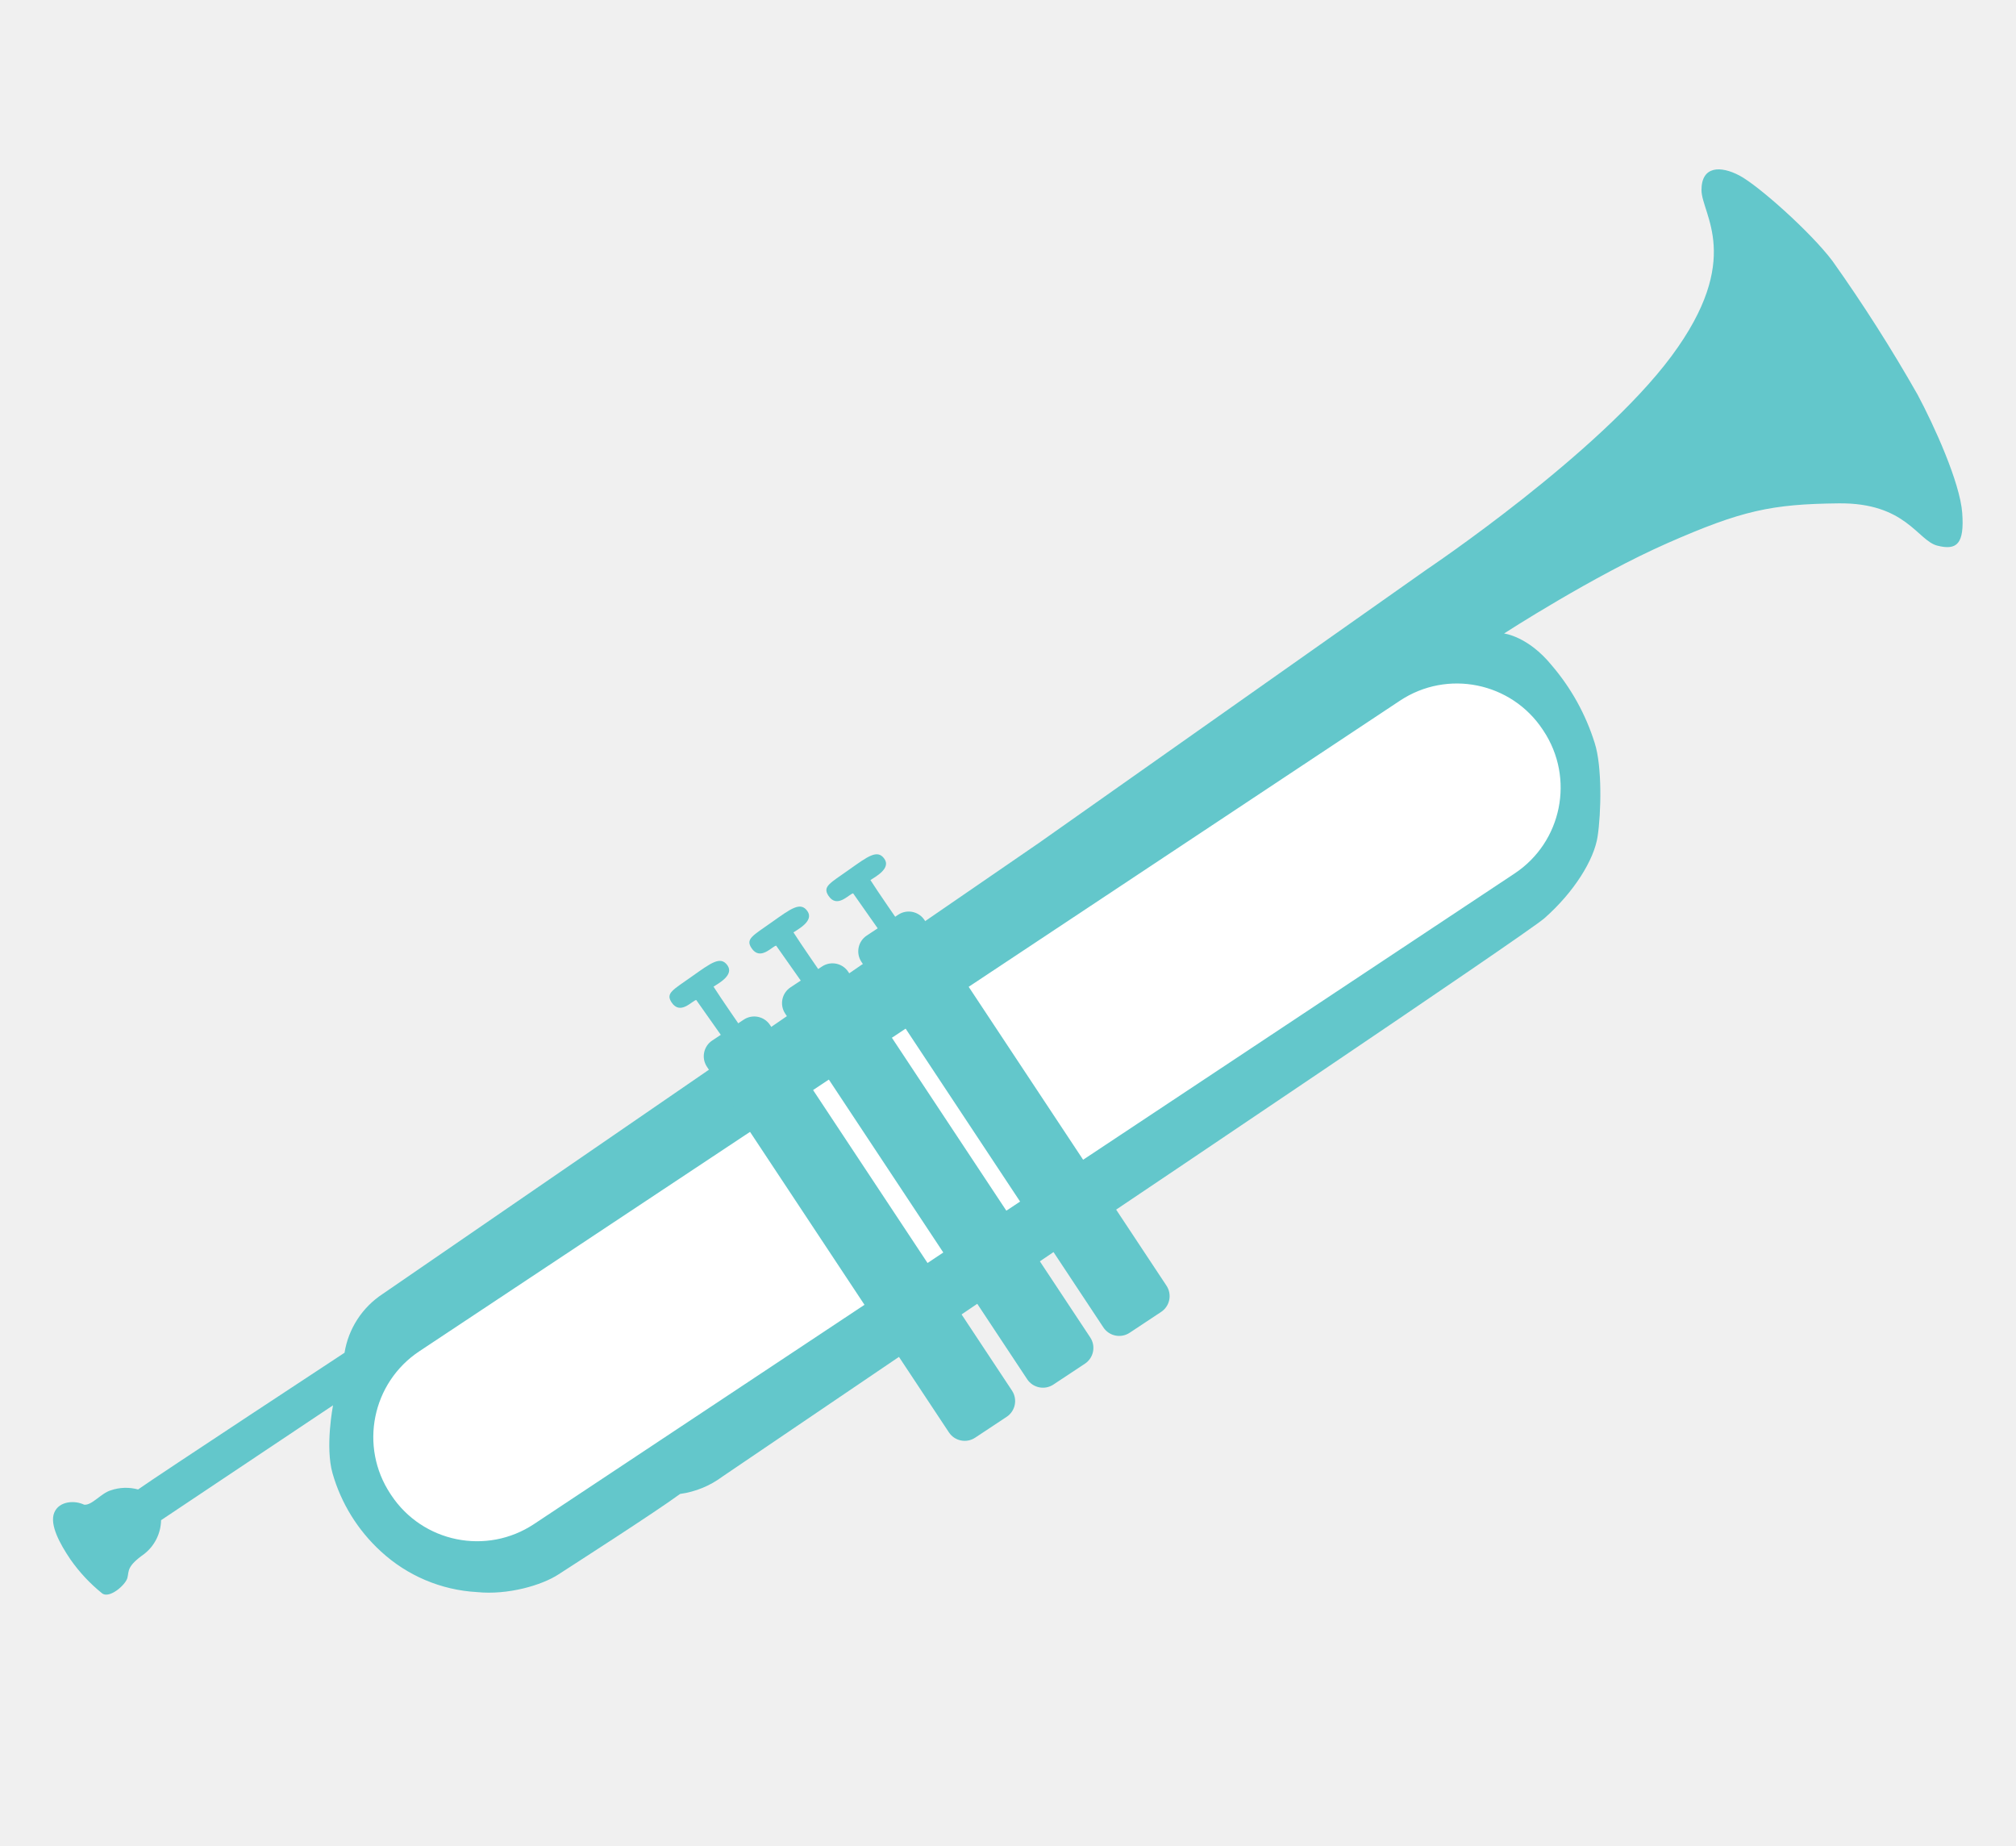
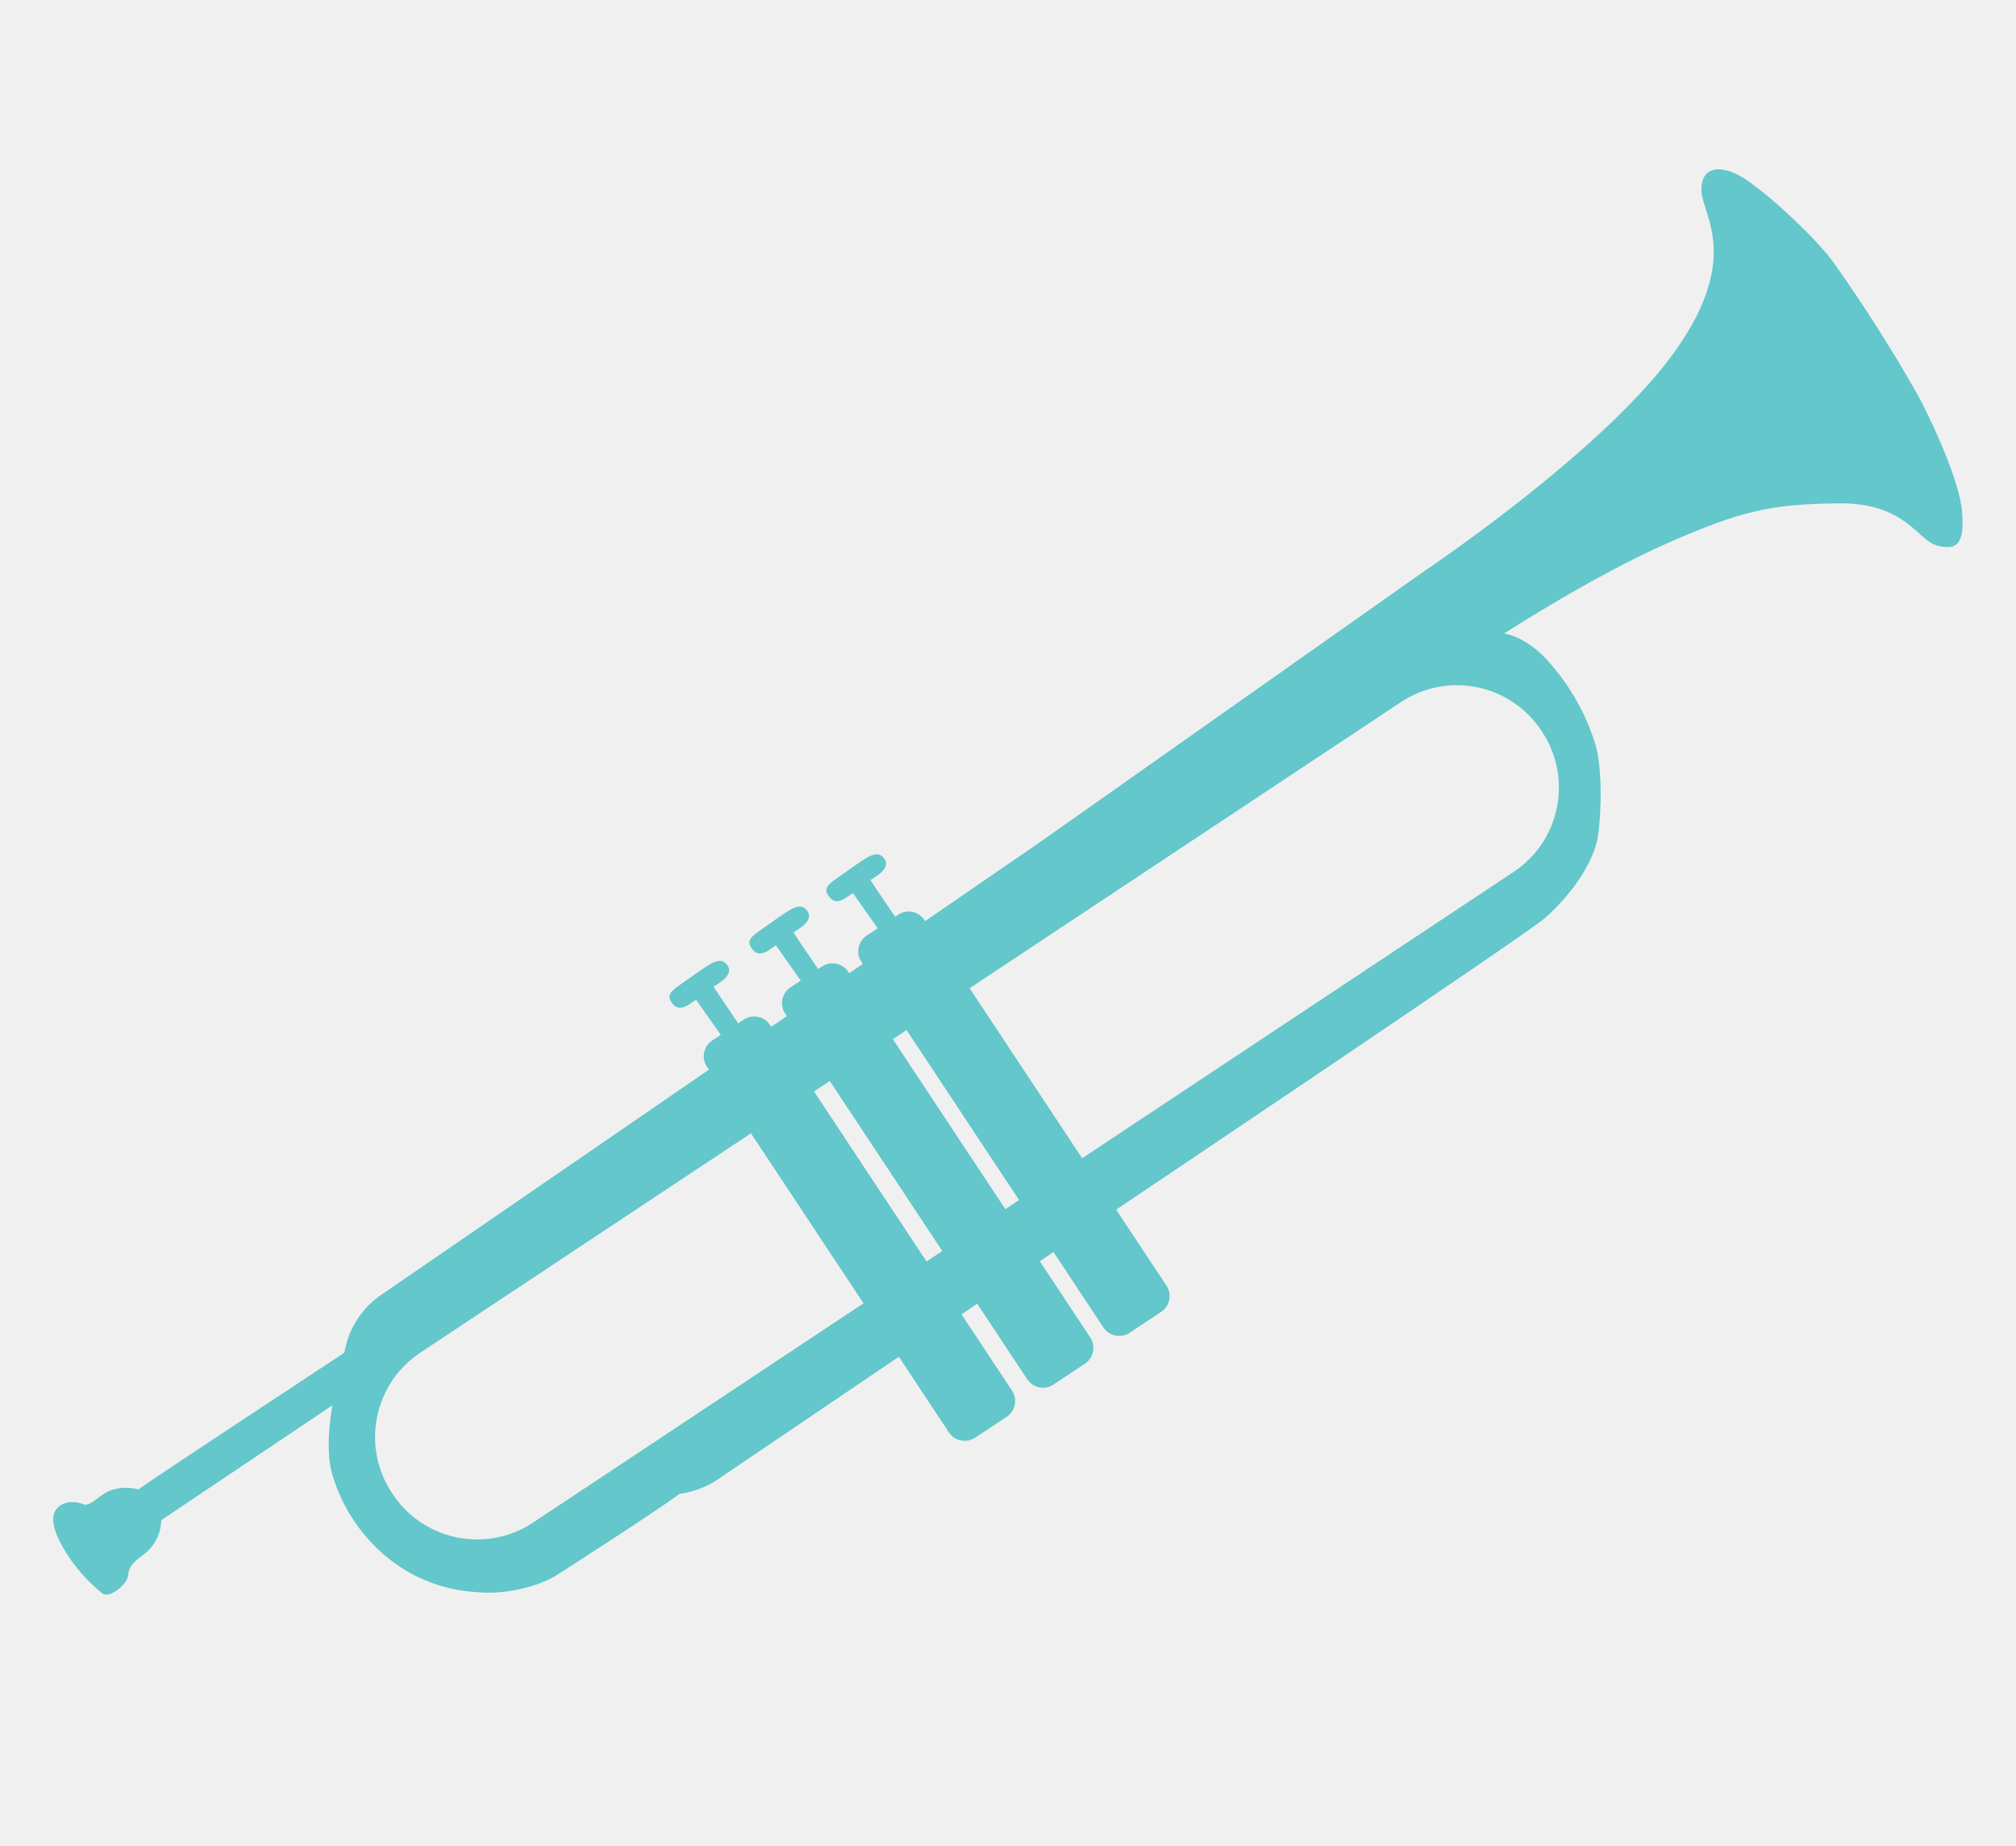
<svg xmlns="http://www.w3.org/2000/svg" viewBox="0 0 396.26 362.81">
  <defs>
-     <style>.cls-1{fill:#63c7cb;}.cls-2{fill:#fff;stroke:#fff;stroke-miterlimit:10;stroke-width:0.68px;}</style>
+     <style>.cls-1{fill:#63c7cb;}</style>
  </defs>
  <g id="trumpet">
-     <g id="body">
-       <path class="cls-1" d="M360.19,51.3a308.16,308.16,0,0,1,16.73,26.27c3.21,6,8.33,17.23,8.77,23.25s-1,7.42-4.9,6.42-6.17-8.46-19.4-8.31-19,1.39-33.6,7.8-32.16,17.78-32.16,17.78,4.68.51,9.36,6.24A43.35,43.35,0,0,1,313.44,146c1.5,4.61,1.28,13.84.58,18.42s-4.62,10.91-10.45,16.05C299.89,183.68,219,238,219,238l-77,52.21a18,18,0,0,1-8.32,3.41c-4.77,3.52-21.47,14.23-23.93,15.83-3.25,2.12-9.94,4.08-16,3.46a30.3,30.3,0,0,1-18.89-8,33.14,33.14,0,0,1-9.49-15.32c-1.5-5.23.09-13.39.09-13.39L31.66,298.78a8.62,8.62,0,0,1-3.34,6.66c-3.41,2.42-2.94,3.26-3.27,4.65s-3.56,4.21-5,3.05a32.36,32.36,0,0,1-6.2-6.64c-2.1-3.09-4.14-6.86-3.19-9.19s4.05-2.46,5.87-1.58c1.52.2,3.32-2.25,5.25-2.82a9.13,9.13,0,0,1,5.36-.17C31,290,67.72,265.87,67.72,265.87a17.07,17.07,0,0,1,7.49-11.55l129-88.65,76.33-53.82s33.75-22.65,48-41.85,5.9-27.89,5.9-32.65,3.76-4.81,7.48-2.84S355.92,45.63,360.19,51.3Z" />
-     </g>
-     <rect id="inside_trumpet" class="cls-2" x="54.52" y="198.57" width="271.1" height="40.08" rx="19.9" transform="translate(-89.17 141.53) rotate(-33.56)" />
+     <path class="cls-1" d="M385.69,100.82c-.44-6-5.56-17.29-8.77-23.25A305,305,0,0,0,360.19,51.3c-4.27-5.67-14.56-14.82-18.28-16.79s-7.49-1.93-7.48,2.84,8.3,13.46-5.9,32.65-48,41.85-48,41.85l-76.33,53.82-129,88.64a17.12,17.12,0,0,0-7.5,11.55S31,290,27.17,292.74a9,9,0,0,0-5.36.17c-1.93.57-3.72,3-5.24,2.82-1.83-.88-4.94-.75-5.88,1.58s1.09,6.1,3.19,9.2a32.91,32.91,0,0,0,6.2,6.64c1.41,1.14,4.65-1.69,5-3.07s-.14-2.22,3.27-4.64a8.6,8.6,0,0,0,3.34-6.66l33.66-22.59s-1.6,8.17-.09,13.41a33.17,33.17,0,0,0,9.49,15.31,30.28,30.28,0,0,0,18.89,8c6.11.62,12.78-1.34,16-3.46,2.46-1.6,19.16-12.31,23.93-15.84a18,18,0,0,0,8.33-3.4L219,238s80.94-54.29,84.63-57.53c5.83-5.14,9.72-11.42,10.44-16.05s.92-13.81-.58-18.42A43.35,43.35,0,0,0,305,130.75c-4.69-5.73-9.36-6.24-9.36-6.24s17.55-11.37,32.16-17.78,20.35-7.65,33.59-7.8,15.5,7.31,19.4,8.31S386.13,106.84,385.69,100.82Zm-82.75,42.74.15.23a19.89,19.89,0,0,1-5.58,27.58L104.78,299.25a19.89,19.89,0,0,1-27.58-5.58l-.16-.23a19.91,19.91,0,0,1,5.58-27.59L275.35,138A19.9,19.9,0,0,1,302.94,143.56Z" />
    <g id="keys-2" data-name="keys">
      <rect id="keyTub1" class="cls-1" x="161.51" y="194.65" width="14.87" height="93.62" rx="3.72" transform="translate(-105.22 133.38) rotate(-33.5)" />
      <rect id="keyTub2" class="cls-1" x="176.89" y="184.21" width="14.87" height="93.62" rx="3.72" transform="translate(-96.9 140.13) rotate(-33.5)" />
      <rect id="keyTub3" class="cls-1" x="191.87" y="174.03" width="14.87" height="93.62" rx="3.72" transform="translate(-88.79 146.71) rotate(-33.5)" />
    </g>
-     <path id="right" class="cls-1" d="M136.85,196.54c-.8.12-3.14,3.08-4.86.45-1.17-1.8.23-2.4,4-5.07s5.64-4.11,7-2.18-1.87,3.59-2.74,4.18c1.15,1.85,6,8.86,6,8.86l-3.48,2.16S137.27,197.16,136.85,196.54Z" />
-     <path id="middle" class="cls-1" d="M152.56,185.86c-.8.12-3.14,3.08-4.86.46-1.17-1.8.23-2.4,4-5.07s5.64-4.11,7-2.18-1.88,3.59-2.74,4.18c1.15,1.85,6,8.86,6,8.86l-3.48,2.16S153,186.49,152.56,185.86Z" />
-     <path id="left" class="cls-1" d="M167.69,175.58c-.8.12-3.14,3.08-4.86.46-1.17-1.8.23-2.4,4-5.07s5.64-4.11,7-2.18-1.87,3.59-2.74,4.18c1.15,1.85,6,8.86,6,8.86L173.61,184S168.11,176.21,167.69,175.58Z" />
+     <g id="fingerKeys">
+       <path id="right" class="cls-1" d="M136.85,196.54c-.8.12-3.14,3.08-4.86.45-1.17-1.8.23-2.4,4-5.07s5.64-4.11,7-2.18-1.87,3.59-2.74,4.18c1.15,1.85,6,8.86,6,8.86l-3.48,2.16S137.27,197.16,136.85,196.54Z" />
+       <path id="middle" class="cls-1" d="M152.56,185.86c-.8.12-3.14,3.08-4.86.46-1.17-1.8.23-2.4,4-5.07s5.64-4.11,7-2.18-1.88,3.59-2.74,4.18c1.15,1.85,6,8.86,6,8.86l-3.48,2.16S153,186.49,152.56,185.86Z" />
+       <path id="left" class="cls-1" d="M167.69,175.58c-.8.12-3.14,3.08-4.86.46-1.17-1.8.23-2.4,4-5.07s5.64-4.11,7-2.18-1.87,3.59-2.74,4.18c1.15,1.85,6,8.86,6,8.86L173.61,184S168.11,176.21,167.69,175.58Z" />
+     </g>
  </g>
</svg>
